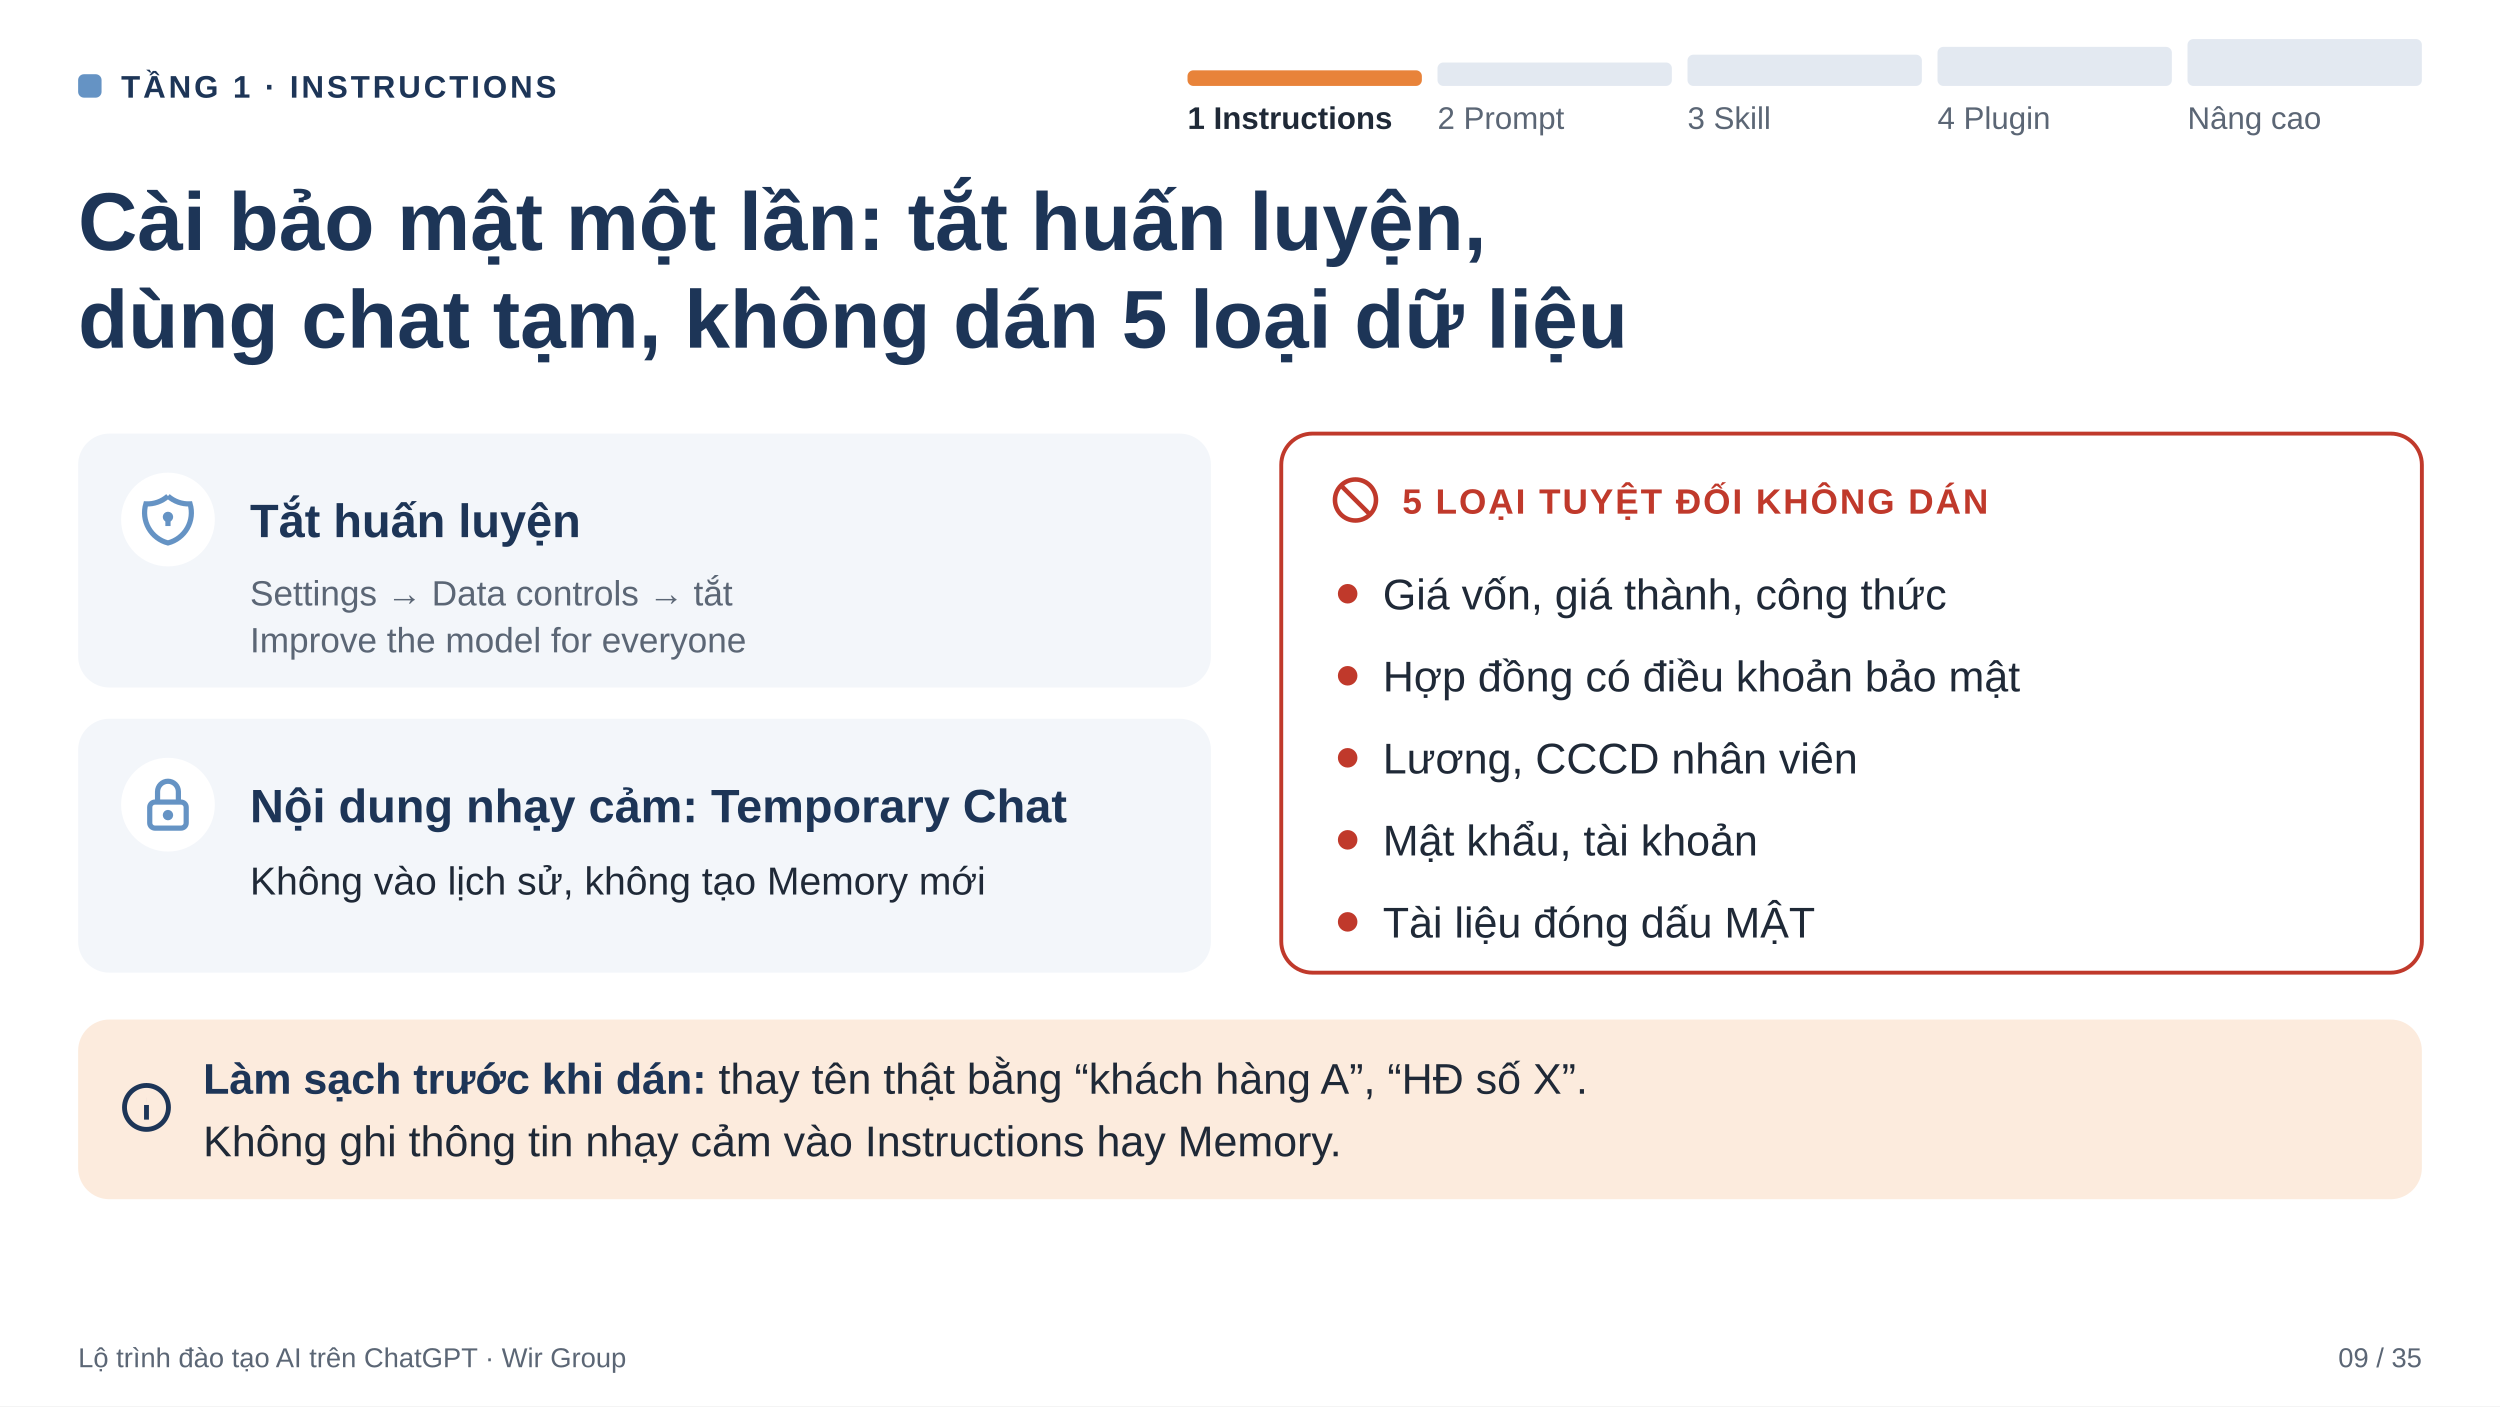
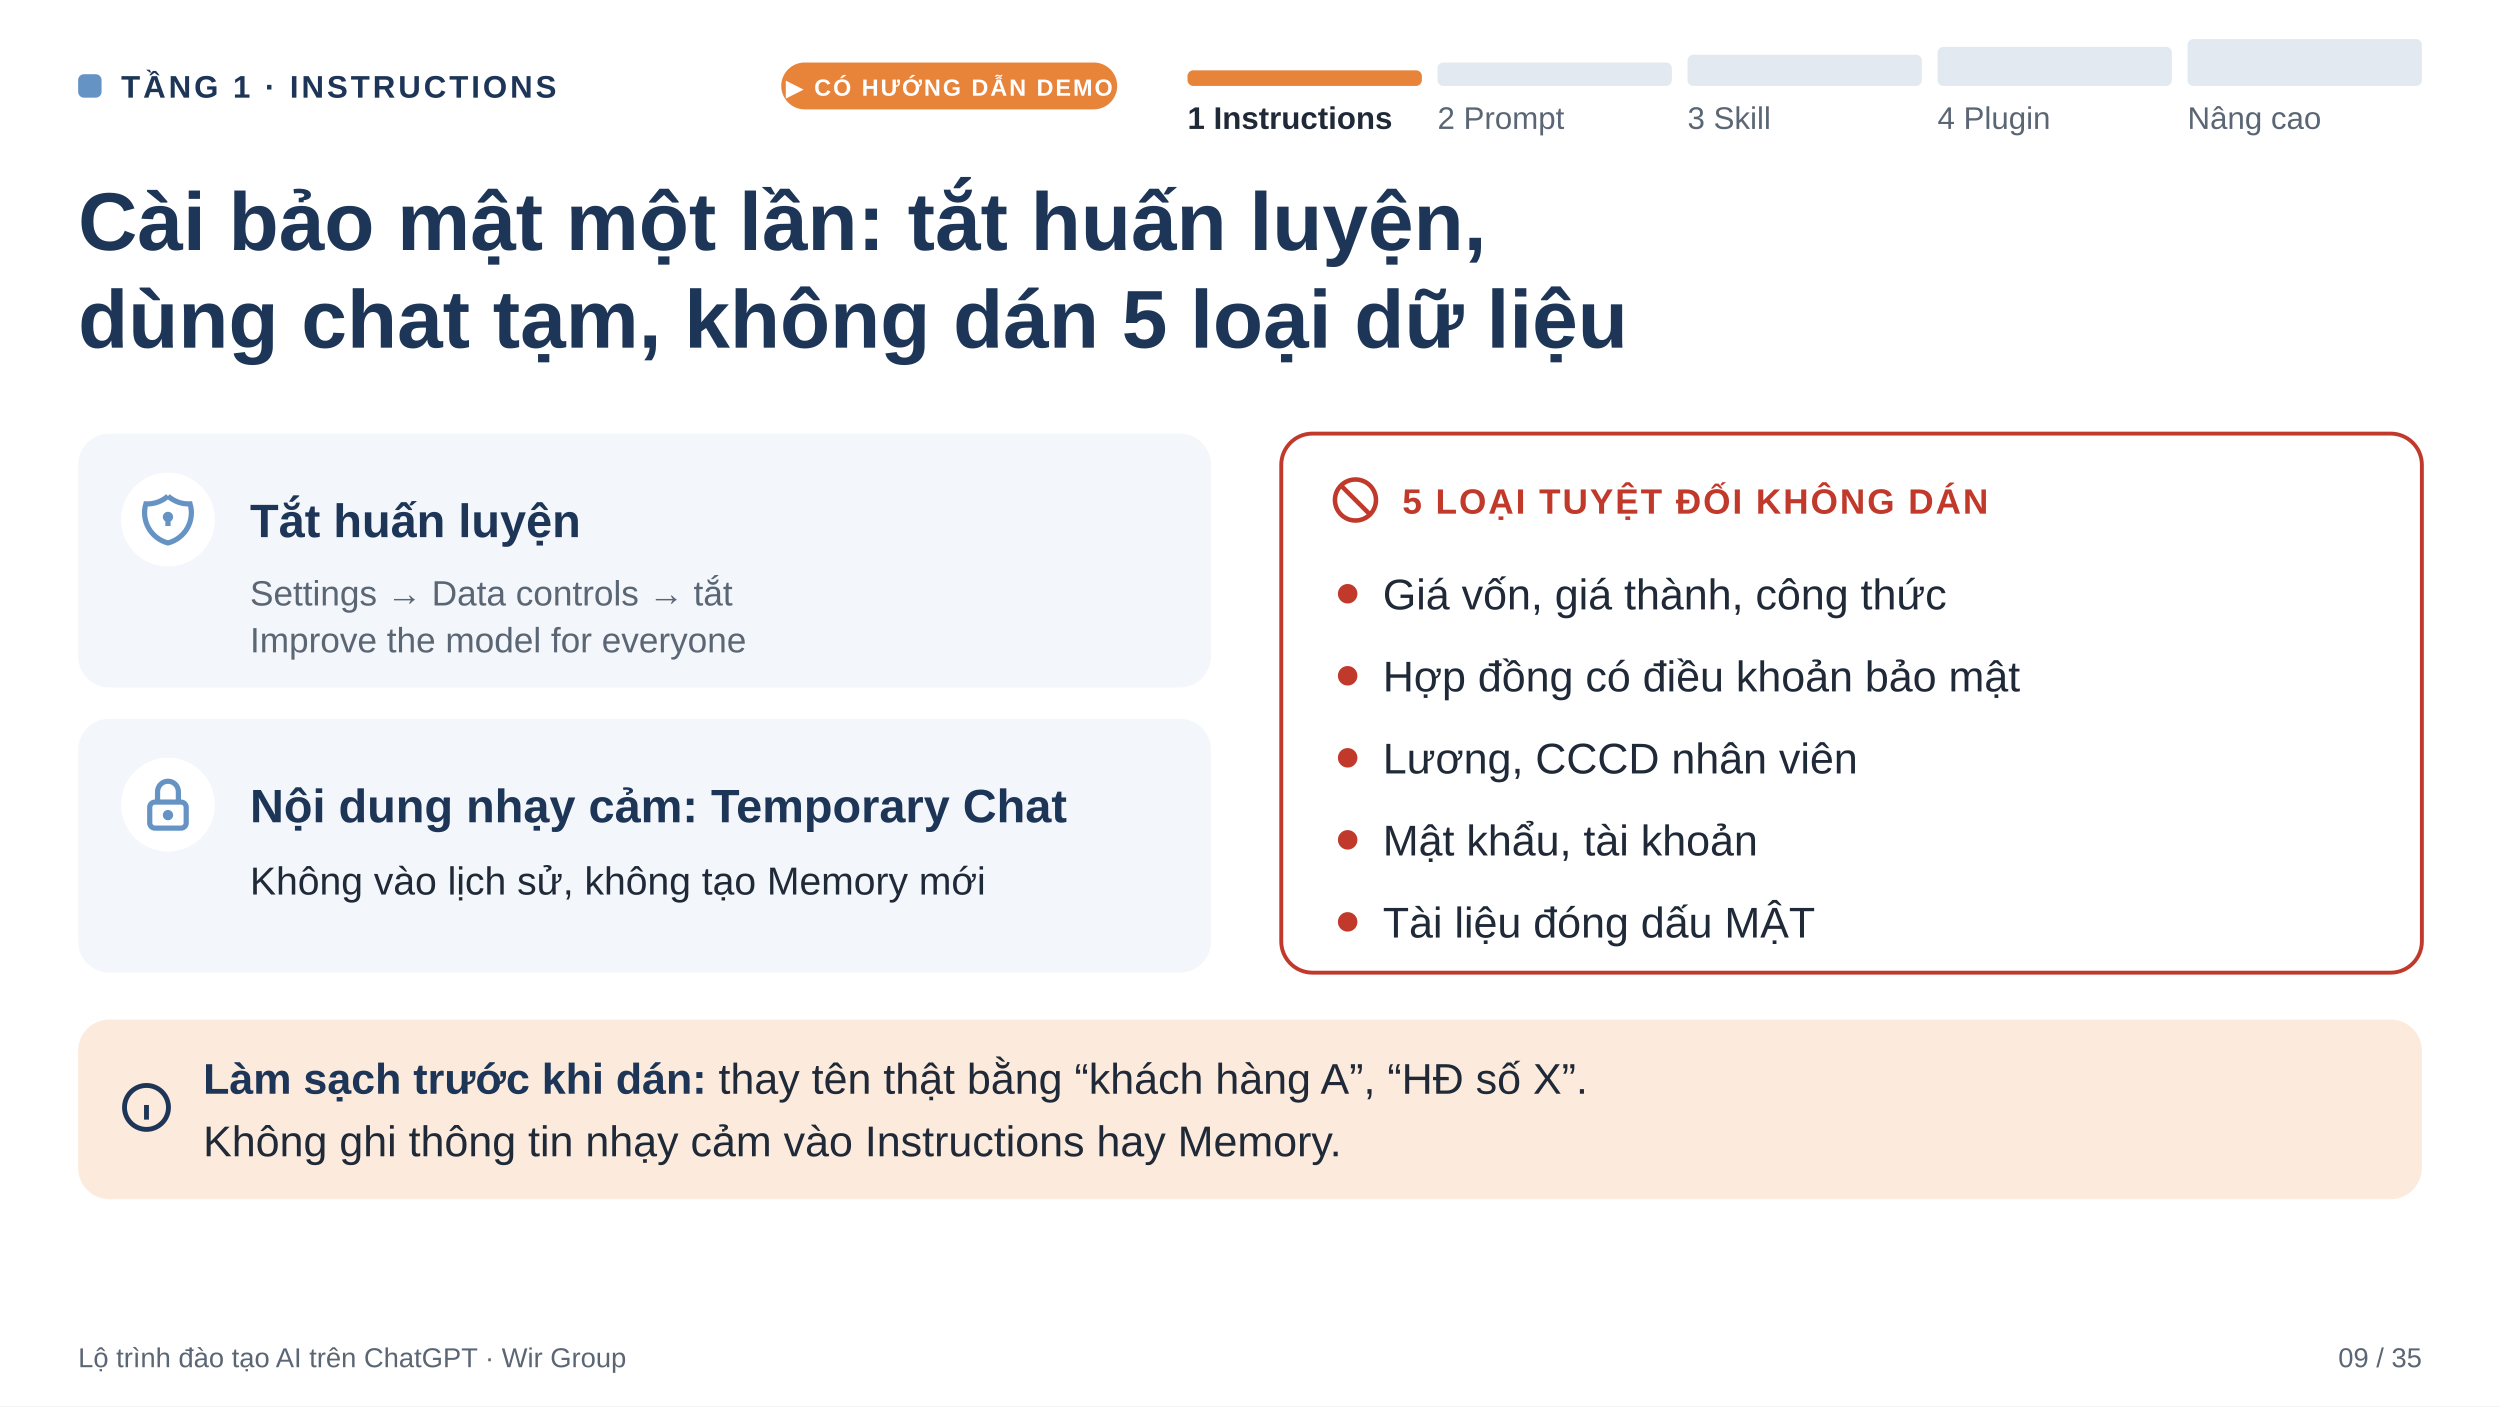
<svg xmlns="http://www.w3.org/2000/svg" viewBox="0 0 1280 720" width="1280" height="720" font-family="Aptos, 'Segoe UI', Arial, sans-serif" data-pptx-page-role="content">
  <rect id="bg" data-pptx-role="background" x="0" y="0" width="1280" height="720" fill="#FFFFFF" />
  <g id="section-kicker" data-pptx-role="chrome" data-pptx-bounds="40 30 540 30">
    <rect x="40" y="38" width="12" height="12" rx="3" fill="#6593C4" />
    <text x="62" y="50" font-size="16" font-weight="bold" letter-spacing="1.5" fill="#1D3557">TẦNG 1 · INSTRUCTIONS</text>
+   </g>
+   <g id="demo-flag" data-pptx-role="chrome" data-pptx-bounds="400 30 180 28">
+     <rect x="400" y="32" width="172" height="24" rx="12" fill="#E8833A" />
+     <text x="486" y="49" font-size="12" font-weight="bold" letter-spacing="1" fill="#FFFFFF" text-anchor="middle">▶ CÓ HƯỚNG DẪN DEMO</text>
  </g>
  <g id="roadmap-tracker" data-pptx-role="chrome" data-pptx-bounds="600 14 640 62">
    <rect x="608" y="36" width="120" height="8" rx="3" fill="#E8833A" />
    <rect x="736" y="32" width="120" height="12" rx="3" fill="#E3E9F1" />
    <rect x="864" y="28" width="120" height="16" rx="3" fill="#E3E9F1" />
    <rect x="992" y="24" width="120" height="20" rx="3" fill="#E3E9F1" />
    <rect x="1120" y="20" width="120" height="24" rx="3" fill="#E3E9F1" />
    <text x="608" y="66" font-size="16" font-weight="bold" fill="#1F2937">1 Instructions</text>
    <text x="736" y="66" font-size="16" fill="#5B6675">2 Prompt</text>
    <text x="864" y="66" font-size="16" fill="#5B6675">3 Skill</text>
    <text x="992" y="66" font-size="16" fill="#5B6675">4 Plugin</text>
    <text x="1120" y="66" font-size="16" fill="#5B6675">Nâng cao</text>
  </g>
  <text font-size="42" font-weight="bold" fill="#1D3557" x="40" y="128">Cài bảo mật một lần: tắt huấn luyện,</text>
  <text font-size="42" font-weight="bold" fill="#1D3557" x="40" y="178">dùng chat tạm, không dán 5 loại dữ liệu</text>
  <g id="setting-training" data-pptx-bounds="40 222 580 130">
    <rect x="40" y="222" width="580" height="130" rx="16" fill="#F3F6FA" />
    <circle cx="86" cy="266" r="24" fill="#FFFFFF" />
    <g transform="translate(70, 250) scale(1.33333)" fill="none" stroke="#6593C4" stroke-width="2">
      <path d="M12 3a12 12 0 0 0 8.5 3a12 12 0 0 1 -8.5 15a12 12 0 0 1 -8.5 -15a12 12 0 0 0 8.5 -3" />
      <path d="M11 11a1 1 0 1 0 2 0a1 1 0 1 0 -2 0" />
      <path d="M12 12l0 2.5" />
    </g>
    <text x="128" y="275" font-size="24" font-weight="bold" fill="#1D3557">Tắt huấn luyện</text>
    <text font-size="18" fill="#5B6675" x="128" y="310">Settings → Data controls → tắt</text>
    <text font-size="18" fill="#5B6675" x="128" y="334">Improve the model for everyone</text>
  </g>
  <g id="setting-temporary" data-pptx-bounds="40 368 580 130">
    <rect x="40" y="368" width="580" height="130" rx="16" fill="#F3F6FA" />
    <circle cx="86" cy="412" r="24" fill="#FFFFFF" />
    <g transform="translate(70, 396) scale(1.33333)" fill="none" stroke="#6593C4" stroke-width="2">
      <path d="M5 13a2 2 0 0 1 2 -2h10a2 2 0 0 1 2 2v6a2 2 0 0 1 -2 2h-10a2 2 0 0 1 -2 -2v-6" />
      <path d="M11 16a1 1 0 1 0 2 0a1 1 0 0 0 -2 0" />
      <path d="M8 11v-4a4 4 0 1 1 8 0v4" />
    </g>
    <text x="128" y="421" font-size="24" font-weight="bold" fill="#1D3557">Nội dung nhạy cảm: Temporary Chat</text>
    <text x="128" y="458" font-size="20" fill="#1F2937">Không vào lịch sử, không tạo Memory mới</text>
  </g>
  <g id="never-paste" data-pptx-bounds="656 222 584 276">
    <rect x="656" y="222" width="584" height="276" rx="16" fill="#FFFFFF" stroke="#C0392B" stroke-width="2" />
    <g transform="translate(680, 242) scale(1.16667)" fill="none" stroke="#C0392B" stroke-width="2">
      <path d="M3 12a9 9 0 1 0 18 0a9 9 0 1 0 -18 0" />
      <path d="M5.7 5.7l12.6 12.6" />
    </g>
    <text x="718" y="263" font-size="18" font-weight="bold" letter-spacing="1" fill="#C0392B">5 LOẠI TUYỆT ĐỐI KHÔNG DÁN</text>
    <circle cx="690" cy="304" r="5" fill="#C0392B" />
    <text x="708" y="312" font-size="22" fill="#1F2937">Giá vốn, giá thành, công thức</text>
    <circle cx="690" cy="346" r="5" fill="#C0392B" />
    <text x="708" y="354" font-size="22" fill="#1F2937">Hợp đồng có điều khoản bảo mật</text>
    <circle cx="690" cy="388" r="5" fill="#C0392B" />
    <text x="708" y="396" font-size="22" fill="#1F2937">Lương, CCCD nhân viên</text>
    <circle cx="690" cy="430" r="5" fill="#C0392B" />
    <text x="708" y="438" font-size="22" fill="#1F2937">Mật khẩu, tài khoản</text>
    <circle cx="690" cy="472" r="5" fill="#C0392B" />
    <text x="708" y="480" font-size="22" fill="#1F2937">Tài liệu đóng dấu MẬT</text>
  </g>
  <g id="clean-before-paste" data-pptx-bounds="40 522 1200 92">
    <rect x="40" y="522" width="1200" height="92" rx="16" fill="#FCEBDD" />
    <g transform="translate(60, 552) scale(1.25)" fill="none" stroke="#1D3557" stroke-width="2">
      <path d="M3 12a9 9 0 1 0 18 0a9 9 0 0 0 -18 0" />
      <path d="M12 9h.01" />
      <path d="M11 12h1v4h1" />
    </g>
    <text font-size="22" fill="#1F2937" x="104" y="560">
      <tspan>
        <tspan font-weight="bold" fill="#1D3557">Làm sạch trước khi dán:</tspan> thay tên thật bằng “khách hàng A”, “HĐ số X”.</tspan>
    </text>
    <text font-size="22" fill="#1F2937" x="104" y="592">Không ghi thông tin nhạy cảm vào Instructions hay Memory.</text>
  </g>
  <text id="footer-course" data-pptx-role="footer" x="40" y="700" font-size="14" fill="#5B6675">Lộ trình đào tạo AI trên ChatGPT · Wir Group</text>
  <text id="page-number" data-pptx-role="page-number" x="1240" y="700" font-size="14" text-anchor="end" fill="#5B6675">09 / 35</text>
</svg>
